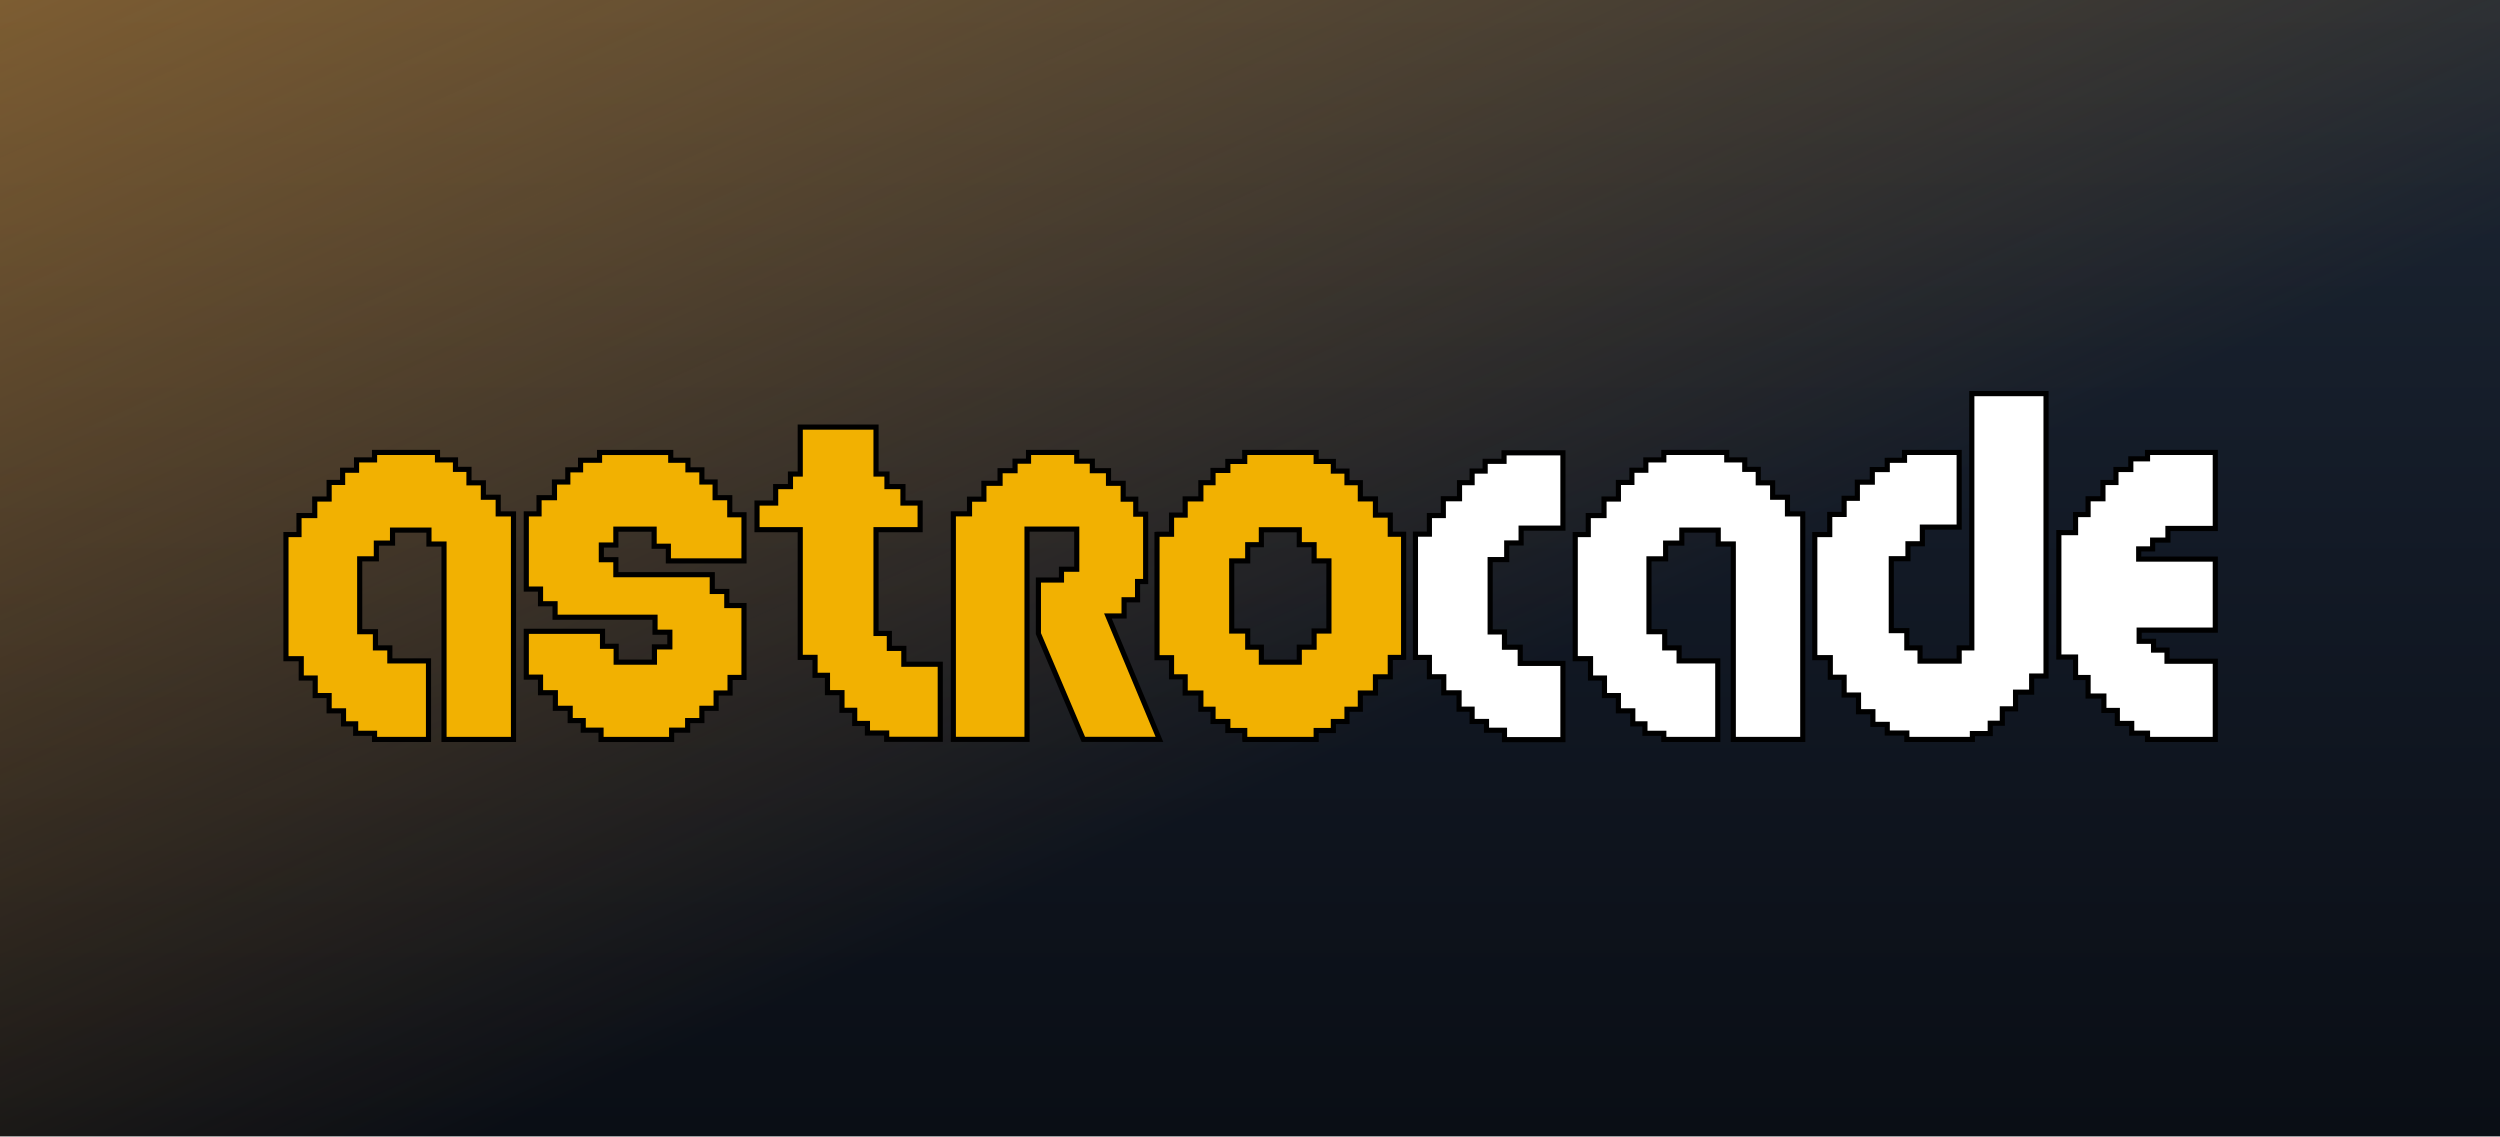
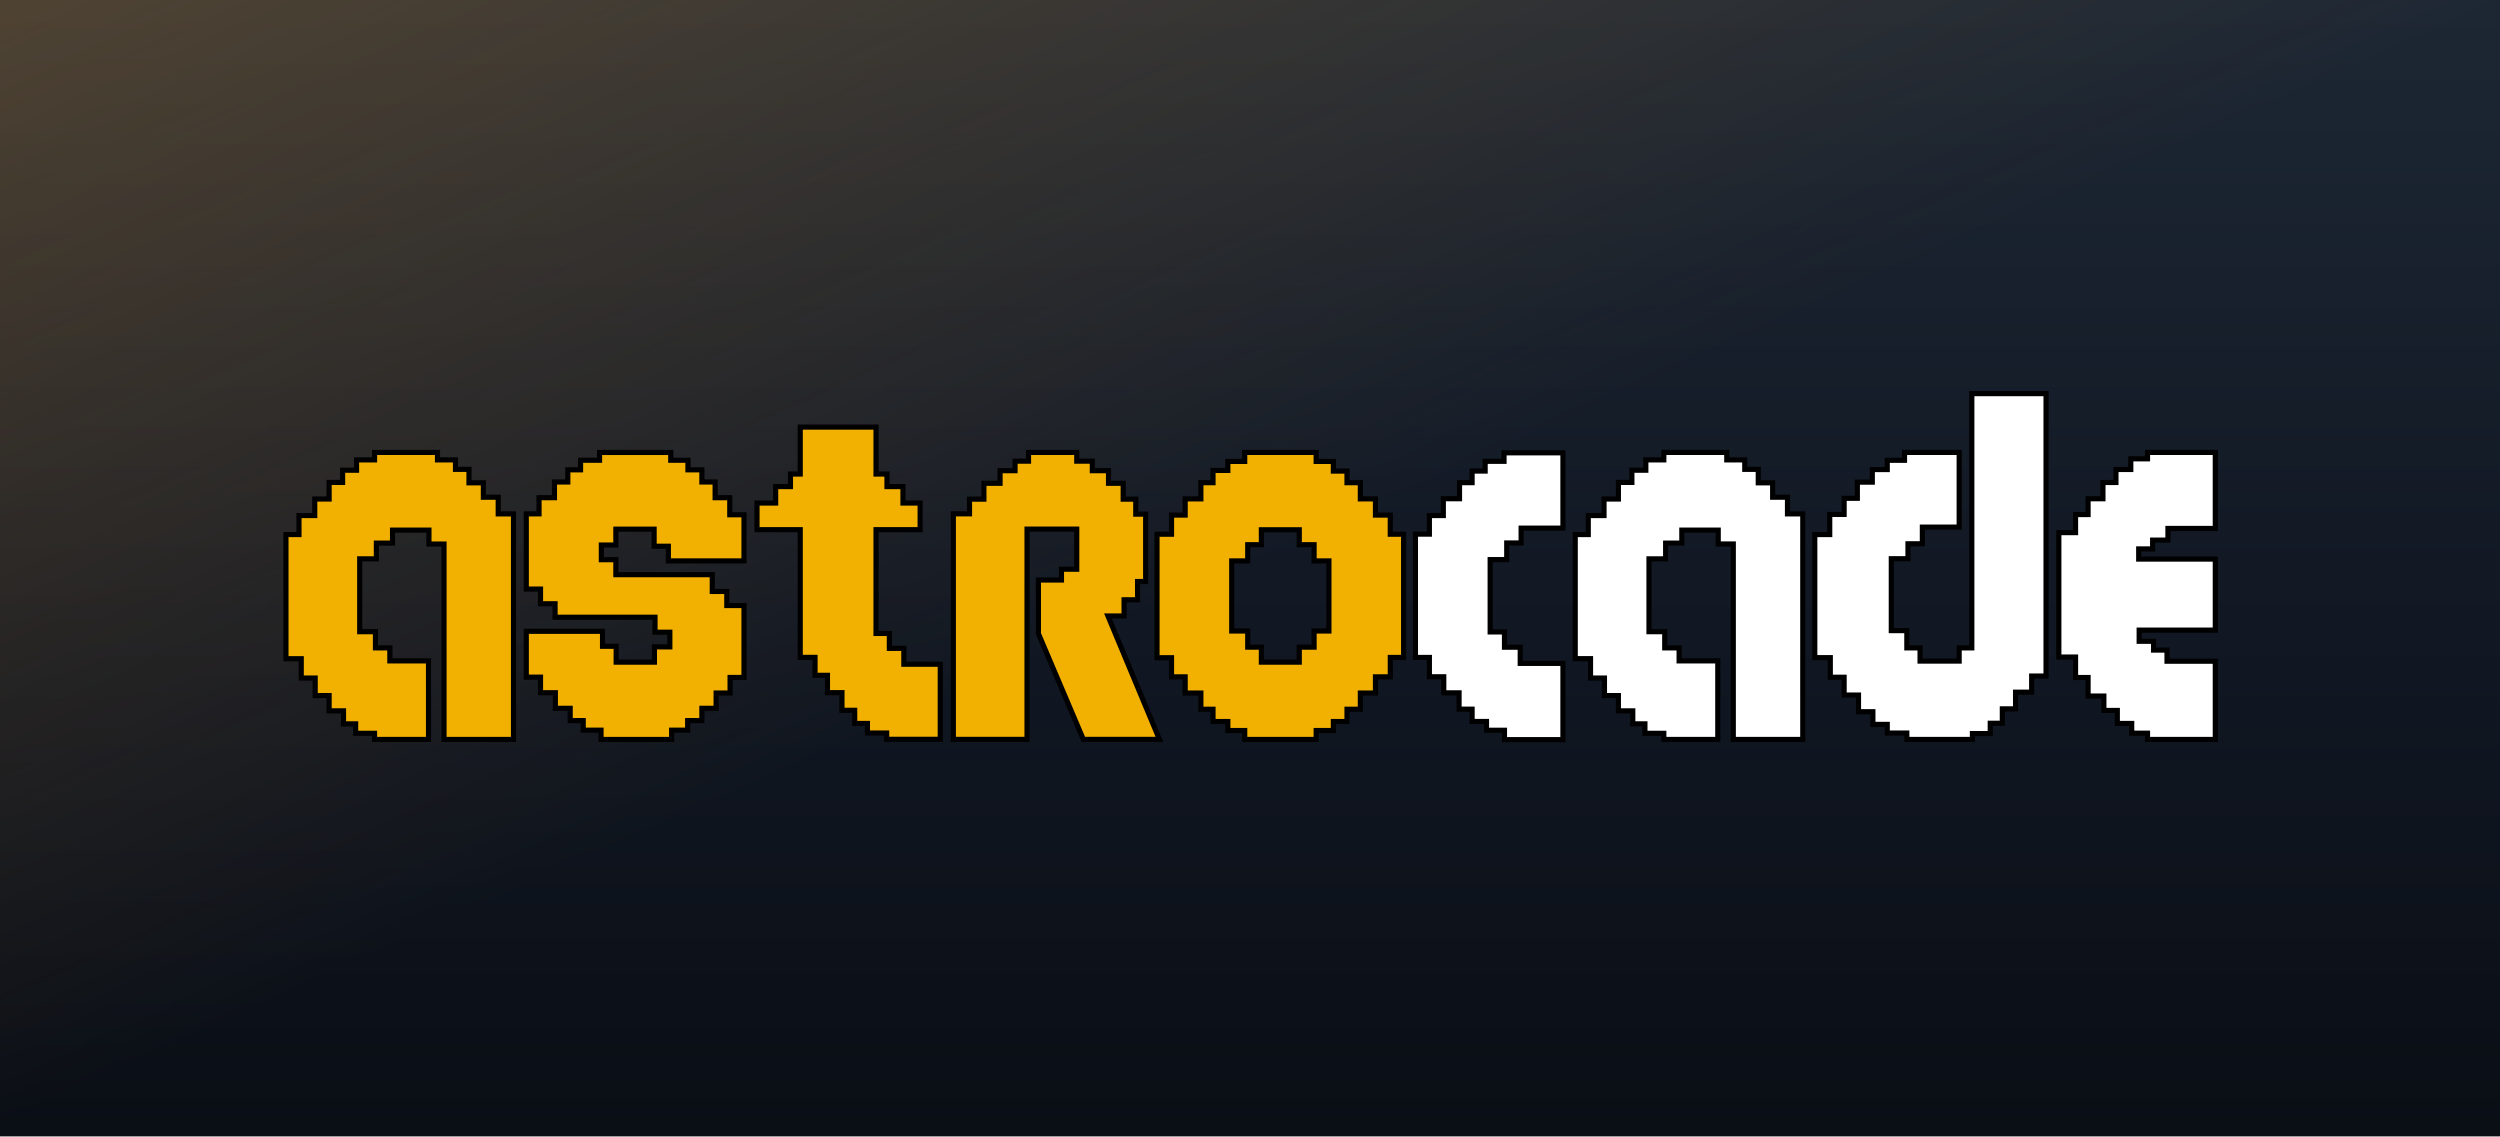
<svg xmlns="http://www.w3.org/2000/svg" viewBox="0 0 440 200" preserveAspectRatio="xMidYMid meet">
  <defs>
-     <linearGradient id="base" x1="0" y1="0" x2="0" y2="1">
+     <linearGradient id="capBase" x1="0" y1="0" x2="0" y2="1">
      <stop offset="0" stop-color="#1d2734" />
      <stop offset="0.5" stop-color="#121925" />
      <stop offset="1" stop-color="#0a0e15" />
    </linearGradient>
-     <linearGradient id="bloom" x1="0" y1="0" x2="1" y2="1">
-       <stop offset="0" stop-color="#dc9230" stop-opacity="0.50" />
-       <stop offset="0.6" stop-color="#dc9230" stop-opacity="0" />
+     <linearGradient id="capBloom" x1="0" y1="0" x2="1" y2="1">
+       <stop offset="0" stop-color="#dc9230" stop-opacity="0.26" />
+       <stop offset="0.5" stop-color="#dc9230" stop-opacity="0" />
    </linearGradient>
  </defs>
-   <rect width="440" height="200" fill="url(#base)" />
-   <rect width="440" height="200" fill="url(#bloom)" />
+   <rect width="440" height="200" fill="url(#capBase)" />
+   <rect width="440" height="200" fill="url(#capBloom)" />
  <g transform="translate(48.400 64.968) scale(0.60324)">
    <g>
      <polygon fill="#FFFFFF" points="358.58,26.897 358.58,24.416 375.765,24.416 375.765,46.389 363.564,46.389 363.564,50.715    359.367,50.715 359.367,55.566 354.53,55.566 354.53,76.674 358.71,76.674 358.71,81.131 363.302,81.131 363.302,85.851    375.765,85.851 375.765,108.095 358.71,108.095 358.71,105.358 353.462,105.358 353.462,102.793 349.265,102.793 349.265,99.203    345.46,99.203 345.46,94.442 341,94.442 341,89.753 336.804,89.753 336.804,84.113 332.734,84.113 332.734,48.142 336.804,48.142    336.804,42.718 340.869,42.718 340.869,37.813 345.593,37.813 345.593,33.124 349.265,33.124 349.265,29.74 353.07,29.74    353.07,26.897  " />
      <path d="M376.515,108.845H357.96v-2.737h-5.248v-2.564h-4.197v-3.59h-3.805v-4.762h-4.461v-4.688h-4.195v-5.641h-4.07V47.392h4.07   v-5.424h4.064v-4.905h4.725v-4.688h3.672V28.99h3.805v-2.844h5.51v-2.48h18.686v23.473h-12.201v4.326h-4.197v4.851h-4.837v19.608   h4.181v4.457h4.592v4.72h12.463V108.845z M359.46,107.345h15.555V86.601h-12.463v-4.72h-4.592v-4.457h-4.181V54.816h4.837v-4.851   h4.197v-4.326h12.201V25.166H359.33v2.48h-5.51v2.844h-3.805v3.384h-3.672v4.688h-4.725v4.905h-4.064v5.424h-4.07v34.471h4.07   v5.641h4.195v4.688h4.461v4.762h3.805v3.59h4.197v2.564h5.248V107.345z" />
    </g>
    <g>
      <polygon fill="#FFFFFF" points="405.199,26.488 405.199,24.311 423.564,24.311 423.564,26.488 428.812,26.488 428.812,29.242    432.75,29.242 432.75,33.179 436.947,33.179 436.947,37.378 441.277,37.378 441.277,42.23 445.738,42.23 445.738,108.041    425.468,108.041 425.468,51.019 421.074,51.019 421.074,46.955 410.449,46.955 410.449,50.757 405.726,50.757 405.726,55.35    400.869,55.35 400.869,76.603 405.46,76.603 405.46,81.324 409.66,81.324 409.66,85.128 420.941,85.128 420.941,108.041    405.199,108.041 405.199,106.251 399.689,106.251 399.689,103.496 396.146,103.496 396.146,99.692 391.949,99.692 391.949,95.232    387.88,95.232 387.88,90.115 383.814,90.115 383.814,84.474 379.353,84.474 379.353,48.265 383.158,48.265 383.158,42.718    387.751,42.718 387.751,37.901 391.949,37.901 391.949,33.047 395.884,33.047 395.884,29.504 399.951,29.504 399.951,26.481  " />
      <path d="M446.488,108.791h-21.77V51.769h-4.395v-4.063h-9.125v3.802h-4.723V56.1h-4.857v19.753h4.592v4.722h4.199v3.804h11.281   v24.413h-17.242v-1.79h-5.51v-2.755h-3.543v-3.805h-4.197v-4.46h-4.068v-5.116h-4.066v-5.642h-4.461V47.515h3.805v-5.547h4.594   v-4.817h4.197v-4.854h3.936v-3.543h4.066V25.73l5.248,0.007v-2.176h19.865v2.177h5.248v2.755h3.938v3.937h4.197v4.199h4.33v4.852   h4.461V108.791z M426.218,107.291h18.77V42.98h-4.461v-4.852h-4.33v-4.199H432v-3.937h-3.938v-2.755h-5.248v-2.177h-16.865v2.178   l-5.248-0.007v3.022h-4.066v3.543h-3.936v4.854h-4.197v4.817h-4.594v5.547h-3.805v34.709h4.461v5.642h4.066v5.116h4.068v4.46h4.197   v3.805h3.543v2.755h5.51v1.79h14.242V85.878H408.91v-3.804h-4.199v-4.722h-4.592V54.6h4.857v-4.593h4.723v-3.802h12.125v4.063   h4.395V107.291z" />
    </g>
    <g>
      <polygon fill="#F2B101" points="29.042,26.488 29.042,24.311 47.408,24.311 47.408,26.488 52.656,26.488 52.656,29.242    56.593,29.242 56.593,33.179 60.791,33.179 60.791,37.378 65.121,37.378 65.121,42.231 69.582,42.231 69.582,108.041    49.312,108.041 49.312,51.02 44.917,51.02 44.917,46.955 34.292,46.955 34.292,50.757 29.57,50.757 29.57,55.351 24.712,55.351    24.712,76.602 29.304,76.602 29.304,81.324 33.503,81.324 33.503,85.129 44.785,85.129 44.785,108.041 29.042,108.041    29.042,106.252 23.533,106.252 23.533,103.496 19.99,103.496 19.99,99.692 15.792,99.692 15.792,95.233 11.725,95.233    11.725,90.115 7.658,90.115 7.658,84.475 3.197,84.475 3.197,48.265 7.001,48.265 7.001,42.718 11.596,42.718 11.596,37.901    15.792,37.901 15.792,33.047 19.728,33.047 19.728,29.504 23.794,29.504 23.794,26.481  " />
      <path d="M70.332,108.791h-21.77V51.77h-4.395v-4.064h-9.125v3.802H30.32v4.594h-4.858v19.751h4.592v4.723h4.199v3.805h11.282   v24.412H28.292v-1.789h-5.509v-2.756H19.24v-3.805h-4.198v-4.459h-4.067v-5.117H6.908v-5.641H2.447v-37.71h3.804v-5.547h4.595   v-4.817h4.196v-4.854h3.936v-3.543h4.066V25.73l5.248,0.007v-2.176h19.866v2.177h5.248v2.755h3.937v3.937h4.198v4.199h4.33v4.853   h4.461V108.791z M50.062,107.291h18.77V42.981h-4.461v-4.853h-4.33v-4.199h-4.198v-3.937h-3.937v-2.755h-5.248v-2.177H29.792v2.178   l-5.248-0.007v3.022h-4.066v3.543h-3.936v4.854h-4.196v4.817H7.751v5.547H3.947v34.71h4.461v5.641h4.067v5.117h4.067v4.459h4.198   v3.805h3.543v2.756h5.509v1.789h14.243V85.879H32.753v-3.805h-4.199v-4.723h-4.592V54.601h4.858v-4.594h4.722v-3.802h12.125v4.064   h4.395V107.291z" />
    </g>
    <g>
      <polygon fill="#FFFFFF" points="491.369,46.077 491.369,24.31 475.423,24.31 475.423,26.595 470.388,26.608 470.388,29.293    466.027,29.293 466.027,32.986 461.662,32.986 461.662,37.685 457.802,37.685 457.802,42.385 453.605,42.385 453.605,48.259    449.242,48.259 449.242,84.177 453.773,84.177 453.773,89.884 457.802,89.884 457.802,95.086 462,95.086 462,99.954    466.195,99.954 466.195,103.647 470.388,103.647 470.388,106.163 476.097,106.163 476.097,108.042 495.228,108.042    495.228,106.332 500.433,106.332 500.433,103.31 503.958,103.31 503.958,99.115 507.82,99.115 507.82,94.247 512.517,94.247    512.517,89.547 516.714,89.547 516.714,7.138 495.06,7.138 495.06,81.323 491.369,81.323 491.369,85.185 479.955,85.185    479.955,81.323 476.097,81.323 476.097,76.288 471.564,76.288 471.564,55.31 476.431,55.31 476.431,50.945 480.628,50.945    480.628,46.077  " />
      <path d="M495.978,108.792h-20.631v-1.879h-5.709v-2.517h-4.193v-3.692h-4.195v-4.868h-4.197v-5.202h-4.029v-5.707h-4.531V47.509   h4.363v-5.874h4.197v-4.7h3.859v-4.699h4.365v-3.692h4.361V25.86l5.035-0.013V23.56h17.445v23.268h-10.74v4.867h-4.197v4.365   h-4.867v19.479h4.533v5.035h3.857v3.861h9.914v-3.861h3.691V6.388h23.154v83.909h-4.197v4.7h-4.697v4.868h-3.861v4.194h-3.525   v3.022h-5.205V108.792z M476.847,107.292h17.631v-1.71h5.205v-3.022h3.525v-4.194h3.861v-4.868h4.697v-4.7h4.197V7.888H495.81   v74.186h-3.691v3.861h-12.914v-3.861h-3.857v-5.035h-4.533V54.56h4.867v-4.365h4.197v-4.867h10.74V25.06h-14.445v2.283   l-5.035,0.013v2.688h-4.361v3.692h-4.365v4.699h-3.859v4.7h-4.197v5.874h-4.363v34.418h4.531v5.707h4.029v5.202h4.197v4.868h4.195   v3.692h4.193v2.517h5.709V107.292z" />
    </g>
    <g>
      <polygon fill="#FFFFFF" points="525.328,47.705 525.328,42.423 528.984,42.423 528.984,37.819 533.318,37.819 533.318,33.077    537.113,33.077 537.113,29.284 541.447,29.284 541.447,26.17 546.322,26.17 546.322,24.31 566.095,24.31 566.095,46.486    552.281,46.486 552.281,49.872 547.812,49.872 547.812,52.446 543.746,52.446 543.746,55.426 566.095,55.426 566.095,76.148    543.882,76.148 543.882,79.399 548.083,79.399 548.083,81.971 552.009,81.971 552.009,85.223 566.095,85.223 566.095,108.042    546.322,108.042 546.322,106.214 541.714,106.214 541.714,103.372 537.515,103.372 537.515,99.579 533.591,99.579 533.591,95.379    528.984,95.379 528.984,89.963 525.328,89.963 525.328,84.003 520.451,84.003 520.451,47.69  " />
      <path d="M566.845,108.792h-21.273v-1.828h-4.607v-2.842h-4.199v-3.793h-3.924v-4.2h-4.607v-5.416h-3.656v-5.96h-4.877V46.937   l4.877,0.016v-5.28h3.656v-4.604h4.334v-4.741h3.795v-3.793h4.334V25.42h4.875v-1.86h21.273v23.676h-13.814v3.387h-4.469v2.573   h-4.066v1.48h22.35v22.222h-22.213v1.751h4.201v2.572h3.926v3.252h14.086V108.792z M547.072,107.292h18.273V85.973h-14.086v-3.252   h-3.926v-2.572h-4.201v-4.751h22.213V56.176h-22.35v-4.48h4.066v-2.573h4.469v-3.387h13.814V25.06h-18.273v1.86h-4.875v3.114   h-4.334v3.793h-3.795v4.741h-4.334v4.604h-3.656v5.285l-4.877-0.016v34.811h4.877v5.96h3.656v5.416h4.607v4.2h3.924v3.793h4.199   v2.842h4.607V107.292z" />
    </g>
    <g>
      <polygon fill="#F2B101" points="136.836,55.95 136.836,42.491 132.682,42.491 132.682,37.509 128.407,37.509 128.407,32.929    124.547,32.929 124.547,29.381 120.48,29.381 120.48,26.584 115.46,26.584 115.46,24.311 94.691,24.311 94.691,26.584    89.152,26.584 89.152,29.381 85.431,29.381 85.431,32.929 81.537,32.929 81.537,37.509 77.037,37.509 77.037,42.229 73.314,42.229    73.314,64.166 77.468,64.166 77.468,68.449 81.709,68.449 81.709,72.382 110.874,72.382 110.874,76.752 115.201,76.752    115.201,81.035 110.7,81.035 110.7,85.492 99.537,85.492 99.537,80.861 95.556,80.861 95.556,76.49 73.314,76.49 73.314,89.862    77.468,89.862 77.468,94.407 81.795,94.407 81.795,98.953 86.124,98.953 86.124,102.536 89.93,102.536 89.93,105.332    95.123,105.332 95.123,108.042 115.72,108.042 115.72,105.332 120.394,105.332 120.394,102.536 124.547,102.536 124.547,98.953    128.701,98.953 128.701,94.495 132.769,94.495 132.769,89.95 136.836,89.95 136.836,68.974 131.817,68.974 131.817,64.865    127.576,64.865 127.576,59.971 99.45,59.971 99.45,55.601 95.21,55.601 95.21,51.318 99.45,51.318 99.45,46.686 110.614,46.686    110.614,51.668 114.768,51.668 114.768,55.95  " />
      <path d="M116.47,108.792H94.373v-2.71H89.18v-2.796h-3.806v-3.583h-4.329v-4.546h-4.327v-4.546h-4.154V75.74h23.742v4.37h3.981   v4.632h9.663v-4.457h4.501v-2.783h-4.327v-4.37H80.959v-3.933h-4.241v-4.283h-4.154V41.479h3.723v-4.72h4.5v-4.58h3.894v-3.548   h3.721v-2.797h5.539v-2.273h22.269v2.273h5.02v2.797h4.067v3.548h3.86v4.58h4.275v4.982h4.154V56.7h-23.568v-4.282h-4.154v-4.982   H100.2v4.632h-4.24v2.783h4.24v4.37h28.126v4.895h4.241v4.108h5.019V90.7h-4.067v4.545h-4.068v4.458h-4.154v3.583h-4.153v2.796   h-4.674V108.792z M95.873,107.292h19.097v-2.71h4.674v-2.796h4.153v-3.583h4.154v-4.458h4.068V89.2h4.067V69.724h-5.019v-4.108   h-4.241v-4.895H98.7v-4.37h-4.24v-5.783h4.24v-4.632h12.664v4.982h4.154V55.2h20.568V43.241h-4.154v-4.982h-4.275v-4.58h-3.86   v-3.548h-4.067v-2.797h-5.02v-2.273H95.441v2.273h-5.539v2.797h-3.721v3.548h-3.894v4.58h-4.5v4.72h-3.723v20.438h4.154v4.283   h4.241v3.933h29.165v4.37h4.327v5.783h-4.501v4.457H98.787v-4.632h-3.981v-4.37H74.064v11.871h4.154v4.546h4.327v4.546h4.329v3.583   h3.806v2.796h5.193V107.292z" />
    </g>
    <g>
      <polygon fill="#F2B101" points="183.471,86.1 183.471,81.475 179.239,81.475 179.239,77.115 175.353,77.115 175.353,46.836    188.221,46.836 188.221,39.071 183.212,39.071 183.212,34.272 178.547,34.272 178.547,30.608 175.353,30.608 175.353,16.909    153.241,16.909 153.241,30.608 150.39,30.608 150.39,34.272 146.072,34.272 146.072,39.071 140.631,39.071 140.631,46.836    153.241,46.836 153.241,84.093 157.56,84.093 157.56,89.327 161.187,89.327 161.187,94.389 165.419,94.389 165.419,99.536    169.134,99.536 169.134,103.375 172.847,103.375 172.847,106.168 178.461,106.168 178.461,108 194.095,108 194.095,86.1  " />
      <path d="M194.845,108.75h-17.134v-1.832h-5.614v-2.793h-3.713v-3.839h-3.715v-5.147h-4.232v-5.062h-3.627v-5.234h-4.319V47.586   h-12.61v-9.266h5.441v-4.799h4.318v-3.664h2.851V16.159h23.612v13.698h3.194v3.664h4.665v4.799h5.009v9.266h-12.868v28.779h3.886   v4.359h4.232v4.625h10.624V108.75z M179.211,107.25h14.134v-20.4h-10.624v-4.625h-4.232v-4.359h-3.886V46.086h12.868v-6.266h-5.009   v-4.799h-4.665v-3.664h-3.194V17.659h-20.612v13.698h-2.851v3.664h-4.318v4.799h-5.441v6.266h12.61v37.257h4.319v5.234h3.627v5.062   h4.232v5.147h3.715v3.839h3.713v2.793h5.614V107.25z" />
    </g>
    <g>
      <polygon fill="#F2B101" points="243.015,72.016 247.726,72.016 247.726,67.298 251.659,67.298 251.659,61.968 254.019,61.968    254.019,42.309 251.134,42.309 251.134,37.94 247.464,37.94 247.464,33.309 243.181,33.309 243.181,29.639 238.461,29.639    238.461,26.844 233.917,26.844 233.917,24.31 219.846,24.31 219.846,26.844 215.914,26.844 215.914,29.639 211.544,29.639    211.544,33.309 206.825,33.309 206.825,37.94 202.63,37.94 202.63,42.221 197.911,42.221 197.911,108.015 219.41,108.015    219.41,46.677 233.917,46.677 233.917,58.386 229.46,58.386 229.46,61.531 222.73,61.531 222.73,77.171 235.839,108.015    258.038,108.015  " />
      <path d="M259.164,108.765h-23.821L221.98,77.323V60.781h6.73v-3.146h4.457V47.427H220.16v61.338h-22.999V41.471h4.719V37.19h4.195   v-4.631h4.719v-3.67h4.37v-2.795h3.932V23.56h15.571v2.534h4.544v2.795h4.72v3.67h4.283v4.631h3.67v4.369h2.885v21.159h-2.36v5.33   h-3.933v4.718h-4.335L259.164,108.765z M236.335,107.265h20.578L241.89,71.266h5.086v-4.718h3.933v-5.33h2.36V43.059h-2.885V38.69   h-3.67v-4.631h-4.283v-3.67h-4.72v-2.795h-4.544V25.06h-12.571v2.534h-3.932v2.795h-4.37v3.67h-4.719v4.631h-4.195v4.281h-4.719   v64.294h19.999V45.927h16.007v13.209h-4.457v3.146h-6.73v14.737L236.335,107.265z" />
    </g>
    <g>
      <path fill="#F2B101" d="M325.389,48.171v-5.594h-4.326v-4.724h-4.409v-4.719h-3.893V29.74h-3.977V26.93h-5.02v-2.62h-20.84v2.622   H278v2.622h-4.324v3.583h-3.544v4.719h-4.584v4.724h-3.977v5.594h-4.238v0.088v35.83v0.091h4.238v5.592h3.977v4.726h4.584v4.719   h3.544v3.583H278v2.623h4.929v2.621h0.086h20.406h0.348v-2.621h5.016v-2.623h3.977v-3.583h3.896v-4.719h4.409v-4.726h4.326v-5.658   h3.89v-0.093V48.259v-0.088H325.389z M303.166,76.402v4.724h-4.324v4.37h-11.063v-4.37h-3.979v-4.724h-4.669V55.949h4.669v-4.726   h3.979V46.86h11.063v4.369h4.324v4.726h4.324v20.447H303.166z" />
      <path d="M304.519,108.795h-22.254l-0.086-0.75v-1.871h-4.929v-2.623h-4.324v-3.583h-3.544v-4.719h-4.584v-4.726h-3.977v-5.592   h-4.238V47.511l0.75-0.088h3.488v-5.594h3.977v-4.724h4.584v-4.719h3.544v-3.583h4.324v-2.622h4.925V23.56h22.34v2.62h5.02v2.811   h3.977v3.395h3.893v4.719h4.409v4.724h4.326v5.594h3.894v37.352l-0.75,0.093h-3.14v5.658h-4.326v4.726h-4.409v4.719h-3.896v3.583   h-3.977v2.623h-5.016V108.795z M283.679,107.295h19.34v-2.621h5.016v-2.623h3.977v-3.583h3.896v-4.719h4.409v-4.726h4.326v-5.658   h3.89V48.921h-3.894v-5.594h-4.326v-4.724h-4.409v-4.719h-3.893V30.49h-3.977V27.68h-5.02v-2.62h-19.34v2.622h-4.925v2.622h-4.324   v3.583h-3.544v4.719h-4.584v4.724h-3.977v5.594h-4.238v34.509h4.238v5.592h3.977v4.726h4.584v4.719h3.544v3.583h4.324v2.623h4.929   V107.295z M299.591,86.245h-12.563v-4.37h-3.979v-4.724h-4.669V55.199h4.669v-4.726h3.979V46.11h12.563v4.369h4.324v4.726h4.324   v21.947h-4.324v4.724h-4.324V86.245z M288.528,84.745h9.563v-4.37h4.324v-4.724h4.324V56.704h-4.324v-4.726h-4.324V47.61h-9.563   v4.364h-3.979v4.726h-4.669v18.952h4.669v4.724h3.979V84.745z" />
    </g>
  </g>
</svg>
